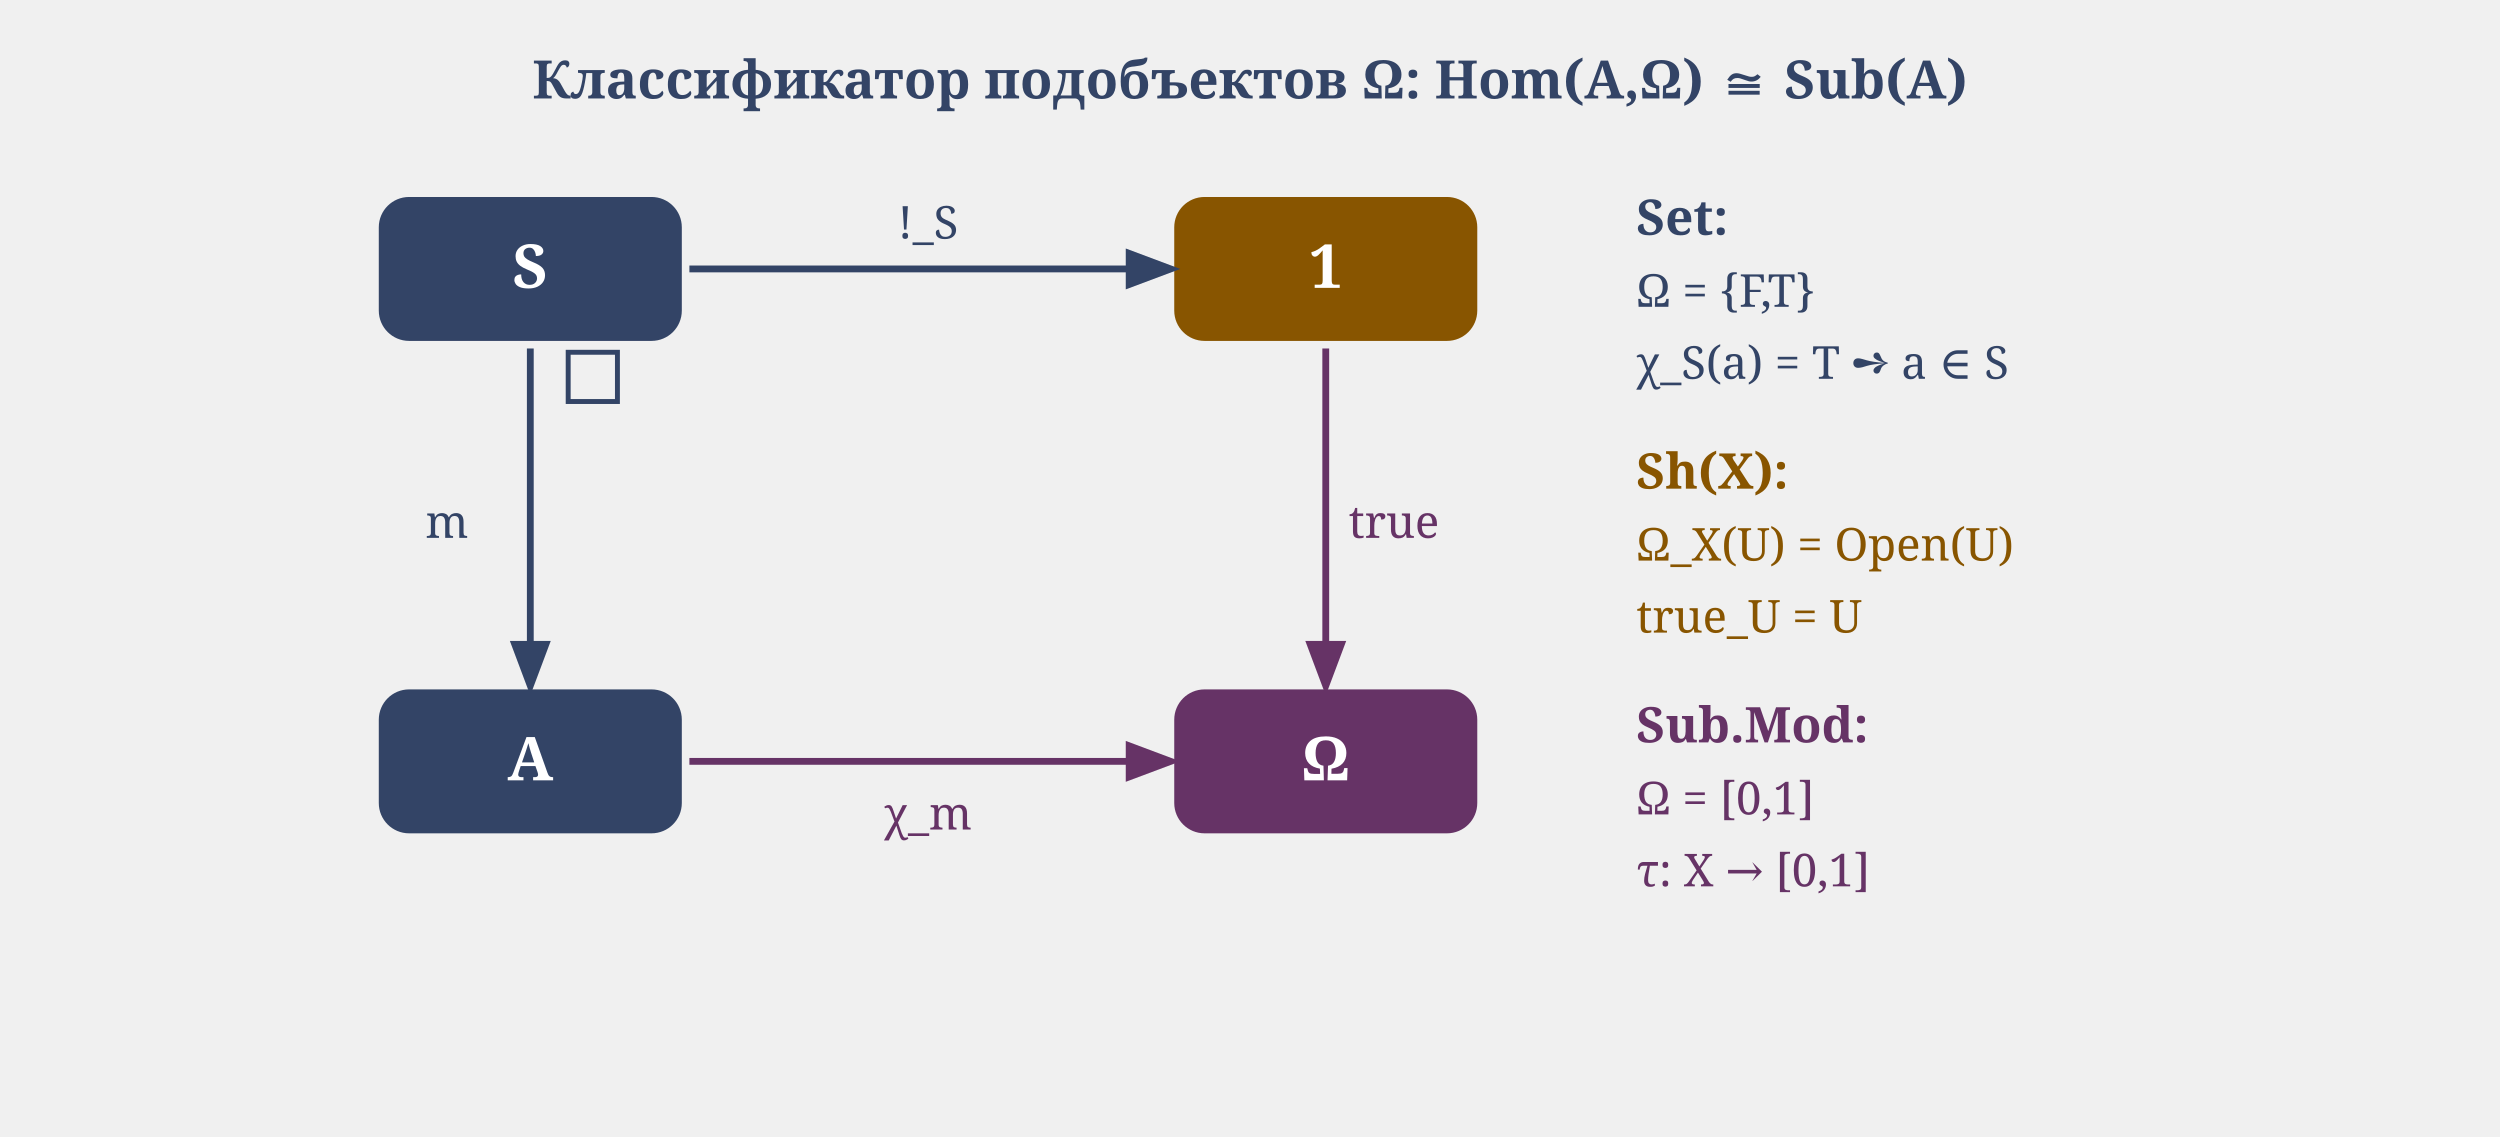
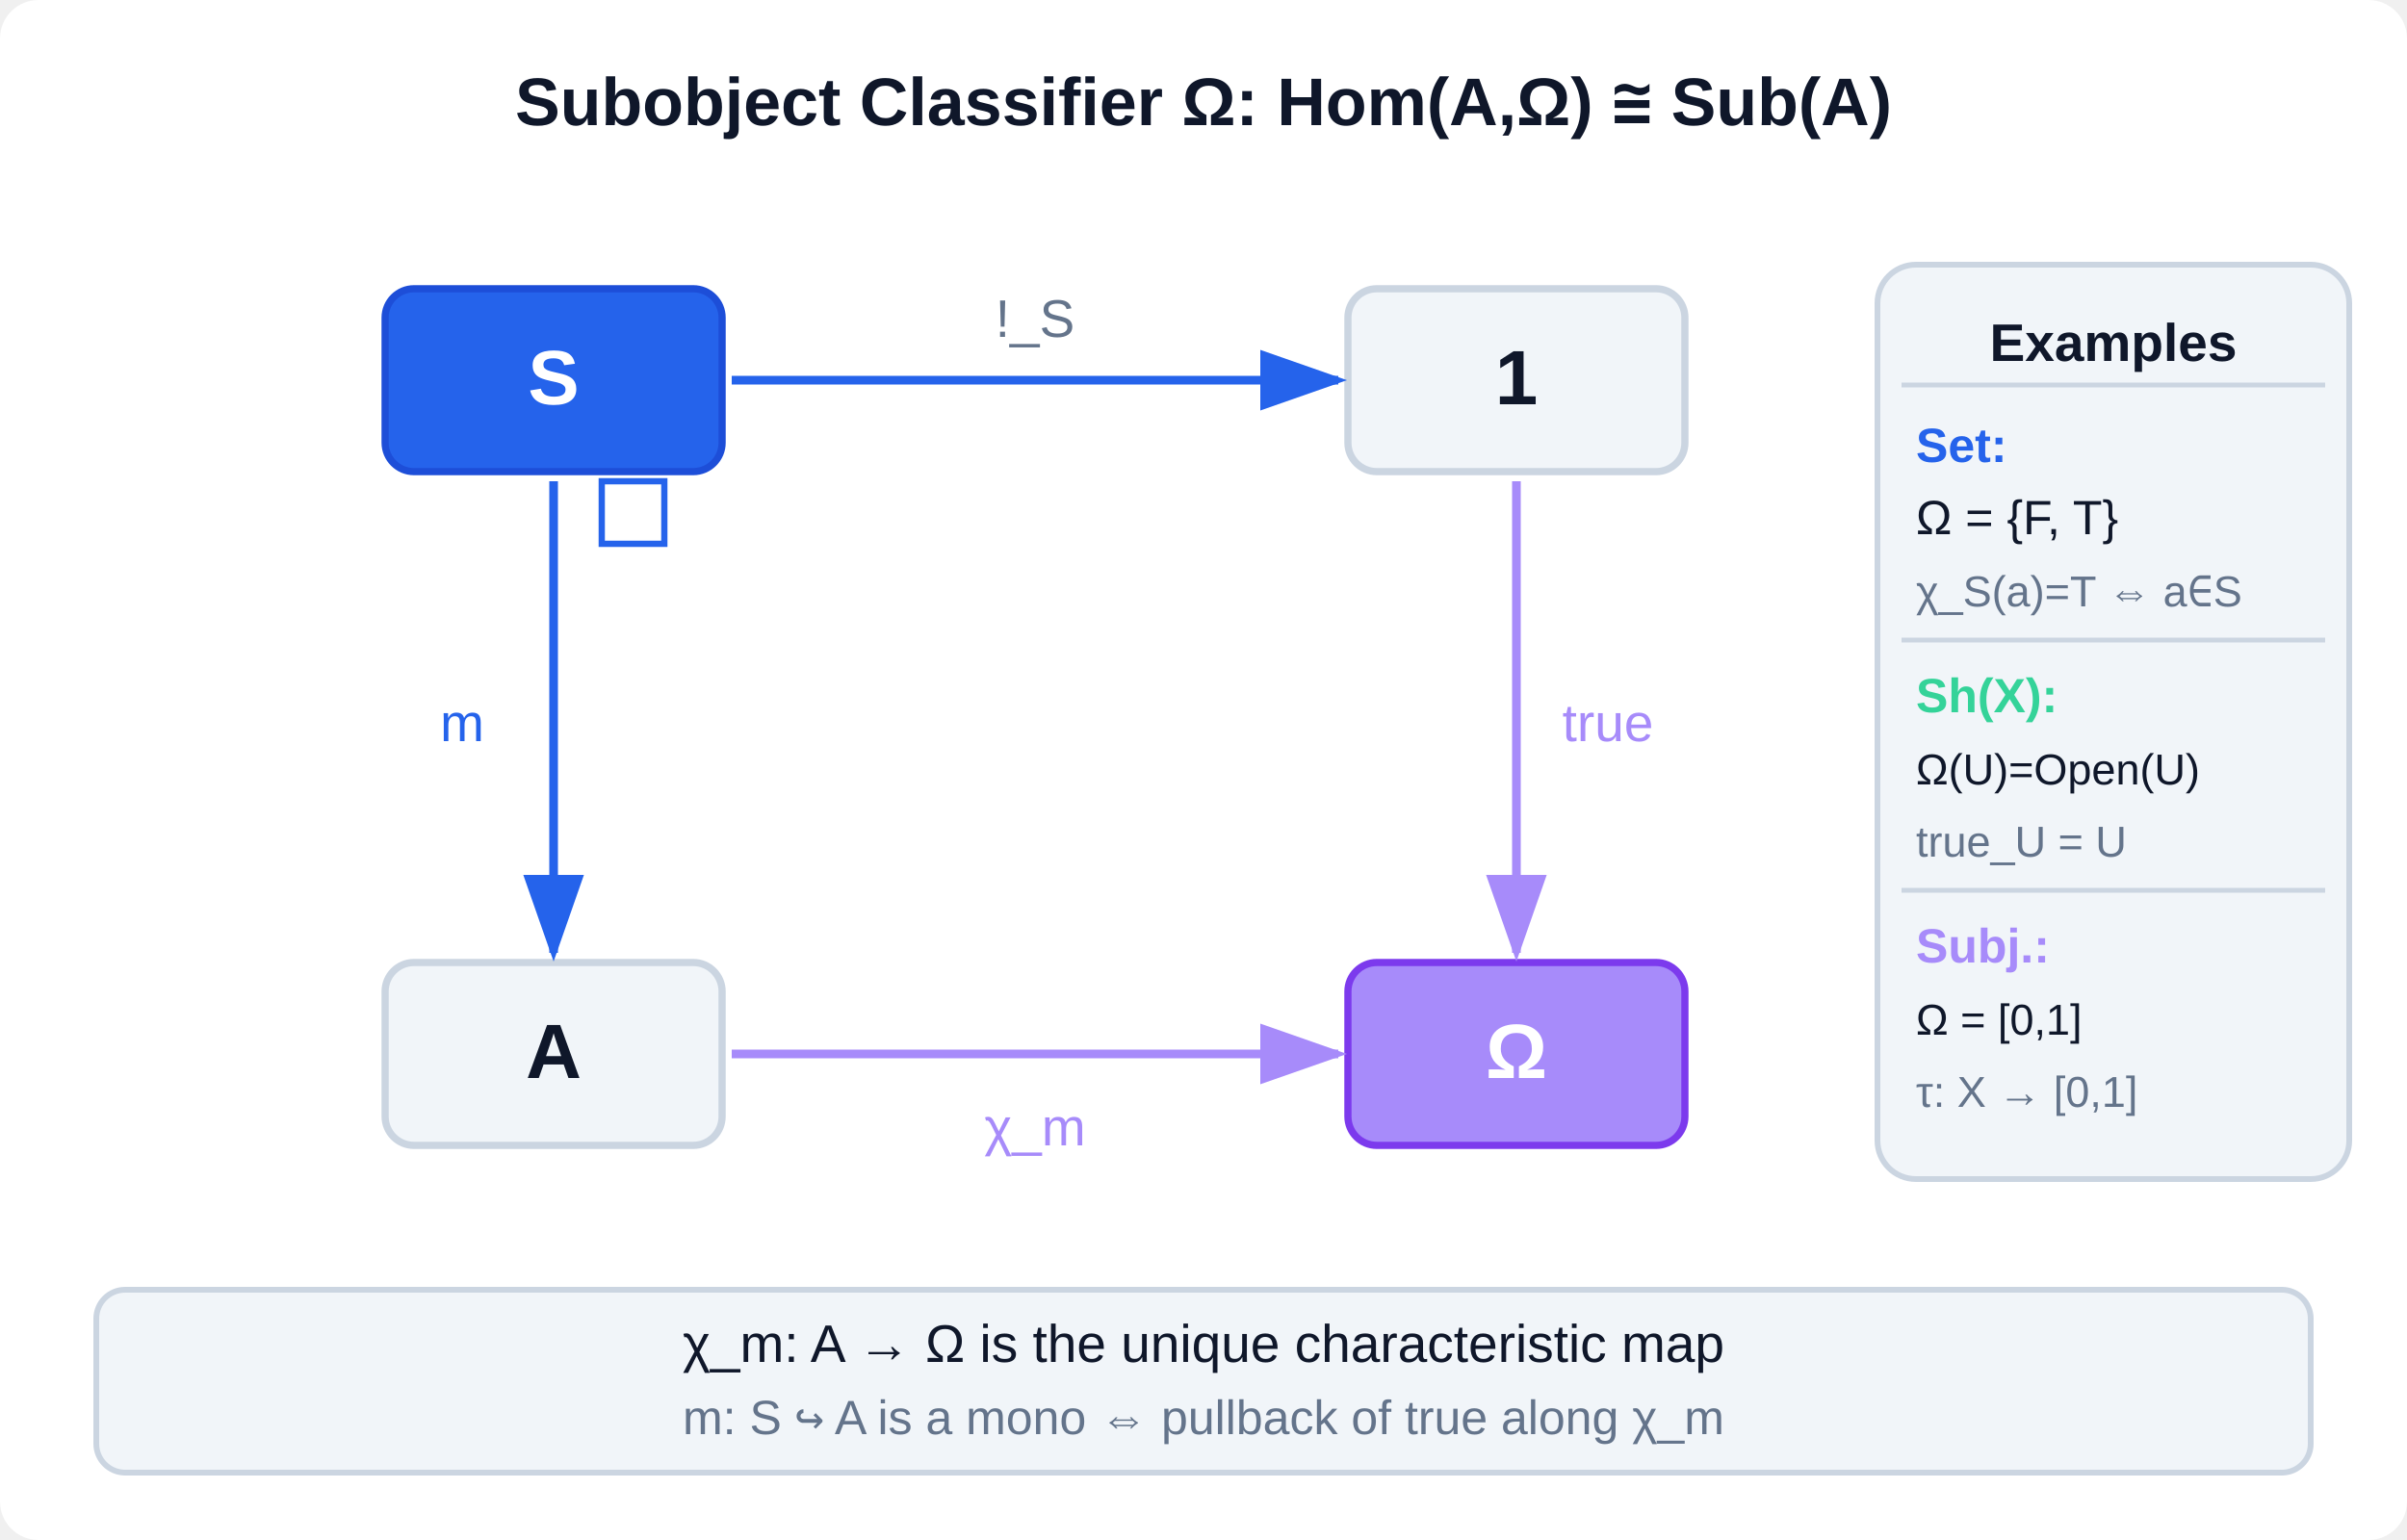
- <svg xmlns="http://www.w3.org/2000/svg" width="660" height="300" style="background:#f8f9fa;font-family:Georgia,serif">
+ <svg xmlns="http://www.w3.org/2000/svg" width="500" height="320" viewBox="0 0 500 320" font-family="monospace,Arial,sans-serif">
  <defs>
-     <marker id="arr" markerWidth="8" markerHeight="8" refX="6" refY="3" orient="auto">
-       <polygon points="0 0,8 3,0 6" fill="#334466" />
+     <marker id="arr" markerWidth="10" markerHeight="7" refX="9" refY="3.5" orient="auto">
+       <polygon points="0 0, 10 3.5, 0 7" fill="#2563eb" />
    </marker>
-     <marker id="arrP" markerWidth="8" markerHeight="8" refX="6" refY="3" orient="auto">
-       <polygon points="0 0,8 3,0 6" fill="#663366" />
+     <marker id="arrP" markerWidth="10" markerHeight="7" refX="9" refY="3.5" orient="auto">
+       <polygon points="0 0, 10 3.5, 0 7" fill="#a78bfa" />
    </marker>
  </defs>
-   <text x="330" y="26" text-anchor="middle" font-size="14" font-weight="bold" fill="#334466">Классификатор подобъектов Ω:  Hom(A,Ω) ≅ Sub(A)</text>
-   <rect x="100" y="52" width="80" height="38" rx="8" fill="#334466" />
-   <text x="140" y="76" text-anchor="middle" font-size="16" font-weight="bold" fill="white">S</text>
-   <rect x="310" y="52" width="80" height="38" rx="8" fill="#885500" />
-   <text x="350" y="76" text-anchor="middle" font-size="16" font-weight="bold" fill="white">1</text>
-   <rect x="100" y="182" width="80" height="38" rx="8" fill="#334466" />
-   <text x="140" y="206" text-anchor="middle" font-size="16" font-weight="bold" fill="white">A</text>
-   <rect x="310" y="182" width="80" height="38" rx="8" fill="#663366" />
-   <text x="350" y="206" text-anchor="middle" font-size="16" font-weight="bold" fill="white">Ω</text>
-   <line x1="182" y1="71" x2="308" y2="71" stroke="#334466" stroke-width="1.8" marker-end="url(#arr)" />
-   <text x="245" y="63" text-anchor="middle" font-size="12" fill="#334466">!_S</text>
-   <line x1="140" y1="92" x2="140" y2="180" stroke="#334466" stroke-width="1.8" marker-end="url(#arr)" />
-   <text x="118" y="142" text-anchor="middle" font-size="12" fill="#334466">m</text>
-   <line x1="350" y1="92" x2="350" y2="180" stroke="#663366" stroke-width="1.8" marker-end="url(#arrP)" />
-   <text x="368" y="142" text-anchor="middle" font-size="12" fill="#663366">true</text>
-   <line x1="182" y1="201" x2="308" y2="201" stroke="#663366" stroke-width="1.8" marker-end="url(#arrP)" />
-   <text x="245" y="219" text-anchor="middle" font-size="12" fill="#663366">χ_m</text>
-   <rect x="150" y="93" width="13" height="13" fill="none" stroke="#334466" stroke-width="1.3" />
-   <text x="432" y="62" font-size="13" font-weight="bold" fill="#334466">Set:</text>
-   <text x="432" y="81" font-size="12" fill="#334466">Ω = {F,T}</text>
-   <text x="432" y="100" font-size="12" fill="#334466">χ_S(a) = T ➺ a ∈ S</text>
-   <text x="432" y="129" font-size="13" font-weight="bold" fill="#885500">Sh(X):</text>
-   <text x="432" y="148" font-size="12" fill="#885500">Ω_X(U) = Open(U)</text>
-   <text x="432" y="167" font-size="12" fill="#885500">true_U = U</text>
-   <text x="432" y="196" font-size="13" font-weight="bold" fill="#663366">Sub.Mod:</text>
-   <text x="432" y="215" font-size="12" fill="#663366">Ω = [0,1]</text>
-   <text x="432" y="234" font-size="12" fill="#663366">τ: X → [0,1]</text>
+   <rect width="500" height="320" fill="#ffffff" rx="8" />
+   <text x="250" y="26" text-anchor="middle" font-size="14" font-weight="bold" fill="#0f172a">Subobject Classifier Ω: Hom(A,Ω) ≅ Sub(A)</text>
+   <rect x="80" y="60" width="70" height="38" rx="6" fill="#2563eb" stroke="#1d4ed8" stroke-width="1.5" />
+   <text x="115" y="84" text-anchor="middle" font-size="16" font-weight="bold" fill="#ffffff">S</text>
+   <rect x="280" y="60" width="70" height="38" rx="6" fill="#f1f5f9" stroke="#cbd5e1" stroke-width="1.5" />
+   <text x="315" y="84" text-anchor="middle" font-size="16" font-weight="bold" fill="#0f172a">1</text>
+   <rect x="80" y="200" width="70" height="38" rx="6" fill="#f1f5f9" stroke="#cbd5e1" stroke-width="1.5" />
+   <text x="115" y="224" text-anchor="middle" font-size="16" font-weight="bold" fill="#0f172a">A</text>
+   <rect x="280" y="200" width="70" height="38" rx="6" fill="#a78bfa" stroke="#7c3aed" stroke-width="1.5" />
+   <text x="315" y="224" text-anchor="middle" font-size="16" font-weight="bold" fill="#ffffff">Ω</text>
+   <line x1="152" y1="79" x2="278" y2="79" stroke="#2563eb" stroke-width="1.8" marker-end="url(#arr)" />
+   <text x="215" y="70" text-anchor="middle" font-size="11" fill="#64748b">!_S</text>
+   <line x1="115" y1="100" x2="115" y2="198" stroke="#2563eb" stroke-width="1.8" marker-end="url(#arr)" />
+   <text x="96" y="154" text-anchor="middle" font-size="11" fill="#2563eb">m</text>
+   <line x1="315" y1="100" x2="315" y2="198" stroke="#a78bfa" stroke-width="1.8" marker-end="url(#arrP)" />
+   <text x="334" y="154" text-anchor="middle" font-size="11" fill="#a78bfa">true</text>
+   <line x1="152" y1="219" x2="278" y2="219" stroke="#a78bfa" stroke-width="1.8" marker-end="url(#arrP)" />
+   <text x="215" y="238" text-anchor="middle" font-size="11" fill="#a78bfa">χ_m</text>
+   <rect x="125" y="100" width="13" height="13" fill="none" stroke="#2563eb" stroke-width="1.3" />
+   <rect x="390" y="55" width="98" height="190" rx="8" fill="#f1f5f9" stroke="#cbd5e1" stroke-width="1.2" />
+   <text x="439" y="75" text-anchor="middle" font-size="11" font-weight="bold" fill="#0f172a">Examples</text>
+   <line x1="395" y1="80" x2="483" y2="80" stroke="#cbd5e1" stroke-width="1" />
+   <text x="398" y="96" font-size="10" font-weight="bold" fill="#2563eb">Set:</text>
+   <text x="398" y="111" font-size="10" fill="#0f172a">Ω = {F, T}</text>
+   <text x="398" y="126" font-size="9" fill="#64748b">χ_S(a)=T ⇔ a∈S</text>
+   <line x1="395" y1="133" x2="483" y2="133" stroke="#cbd5e1" stroke-width="1" />
+   <text x="398" y="148" font-size="10" font-weight="bold" fill="#34d399">Sh(X):</text>
+   <text x="398" y="163" font-size="9" fill="#0f172a">Ω(U)=Open(U)</text>
+   <text x="398" y="178" font-size="9" fill="#64748b">true_U = U</text>
+   <line x1="395" y1="185" x2="483" y2="185" stroke="#cbd5e1" stroke-width="1" />
+   <text x="398" y="200" font-size="10" font-weight="bold" fill="#a78bfa">Subj.:</text>
+   <text x="398" y="215" font-size="9" fill="#0f172a">Ω = [0,1]</text>
+   <text x="398" y="230" font-size="9" fill="#64748b">τ: X → [0,1]</text>
+   <rect x="20" y="268" width="460" height="38" rx="6" fill="#f1f5f9" stroke="#cbd5e1" stroke-width="1.2" />
+   <text x="250" y="283" text-anchor="middle" font-size="11" fill="#0f172a">χ_m: A → Ω  is the unique characteristic map</text>
+   <text x="250" y="298" text-anchor="middle" font-size="10" fill="#64748b">m: S ↪ A is a mono  ⇔  pullback of true along χ_m</text>
</svg>
